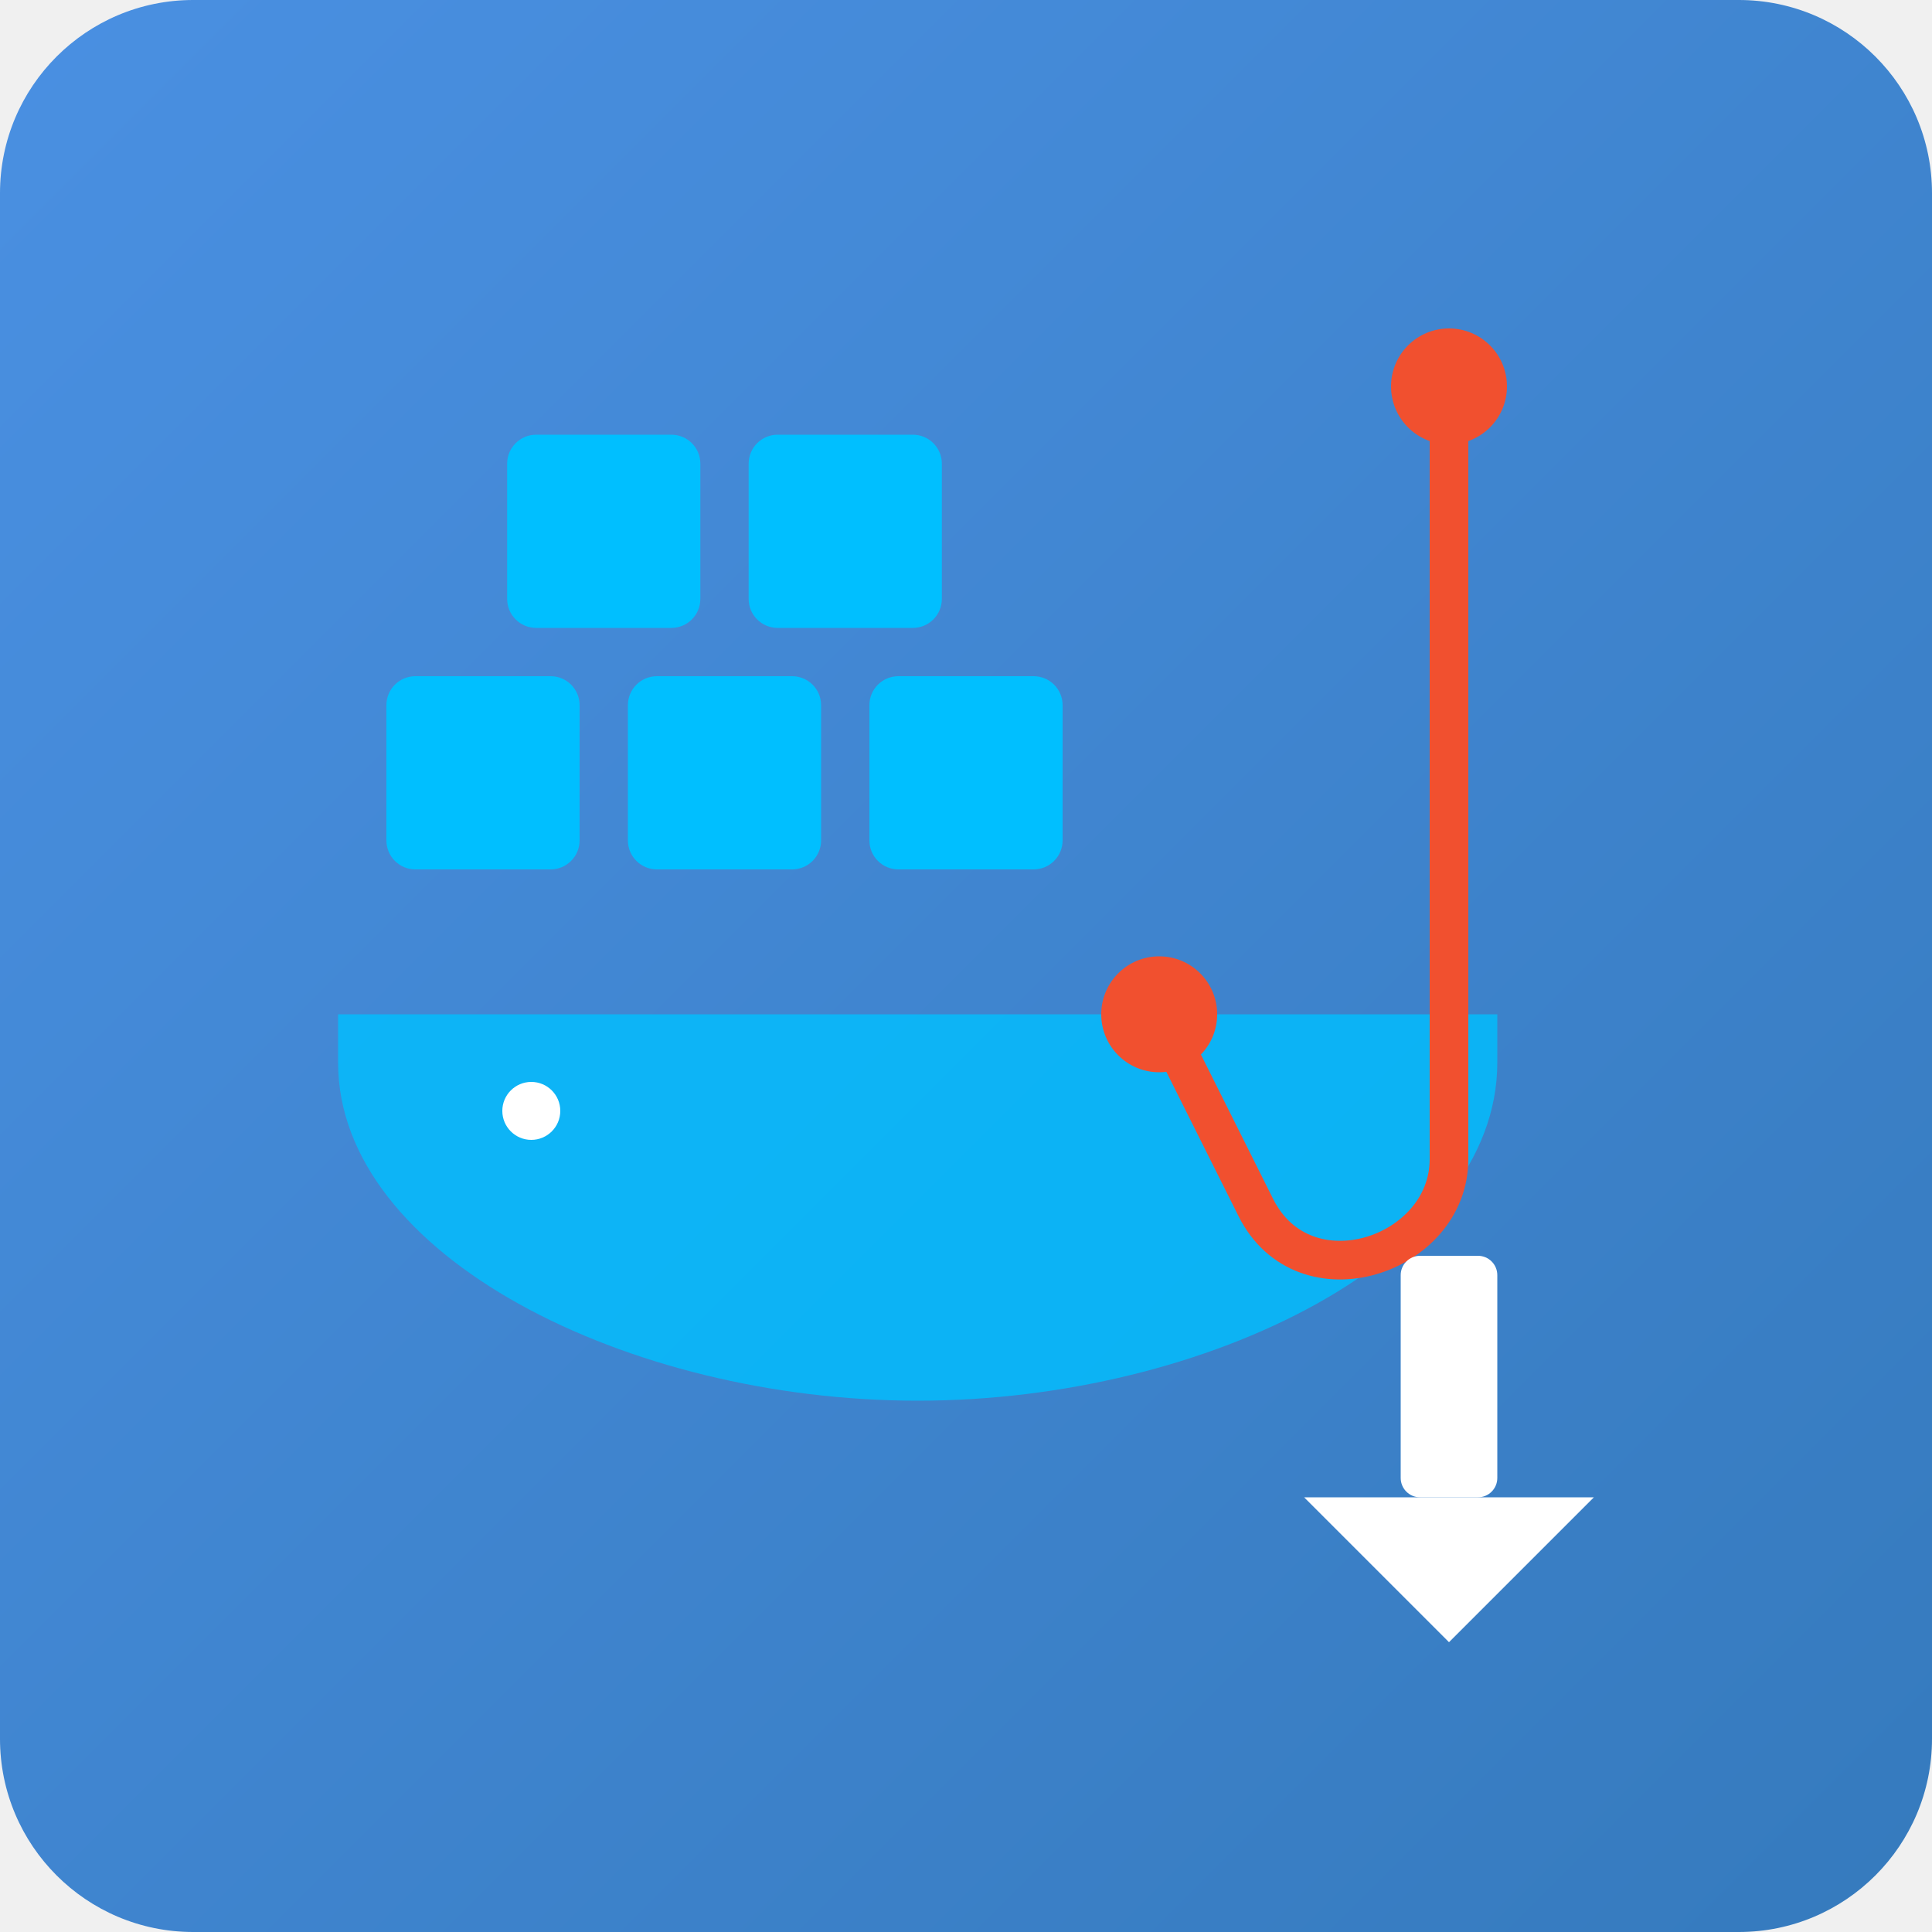
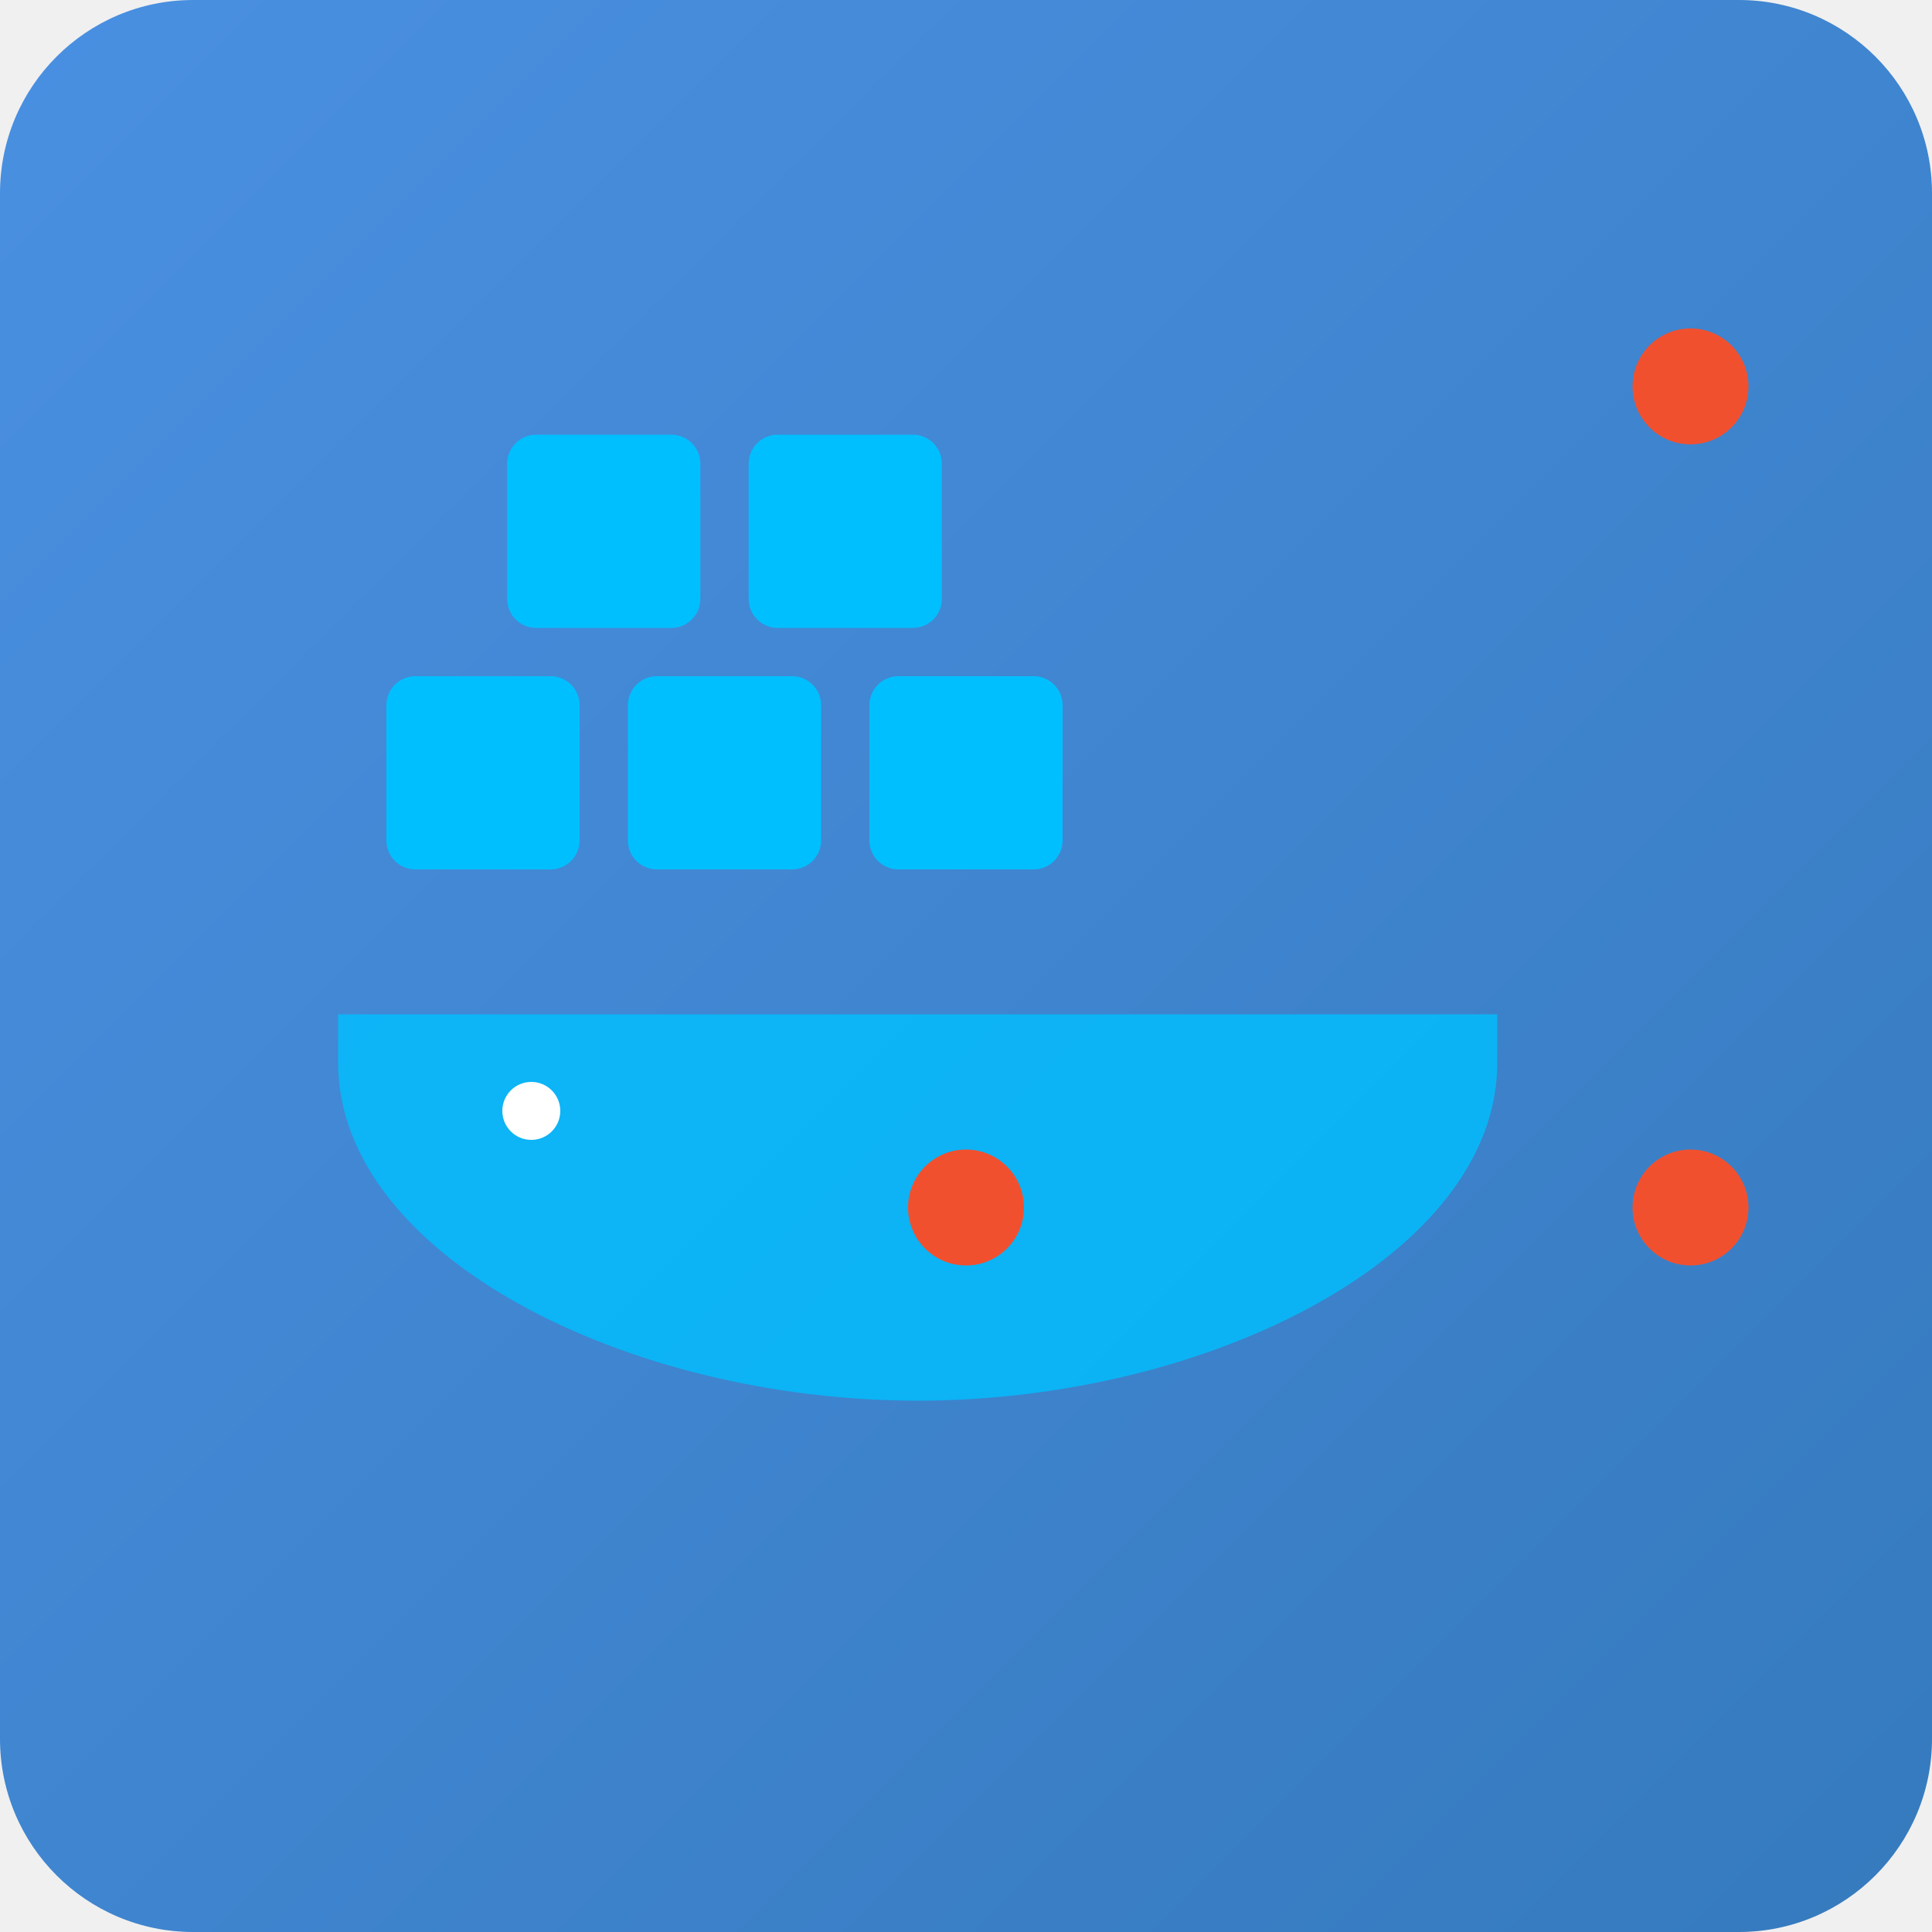
<svg xmlns="http://www.w3.org/2000/svg" width="200" height="200" viewBox="0 0 200 200">
  <defs>
    <linearGradient id="bgGradient" x1="0" y1="0" x2="1" y2="1">
      <stop offset="0%" stop-color="#4A90E2" />
      <stop offset="100%" stop-color="#357ABD" />
    </linearGradient>
  </defs>
  <rect width="200" height="200" rx="20" fill="url(#bgGradient)" />
  <g fill="#00BFFF">
    <rect x="40" y="70" width="20" height="20" rx="3" />
    <rect x="65" y="70" width="20" height="20" rx="3" />
    <rect x="90" y="70" width="20" height="20" rx="3" />
    <rect x="52.5" y="45" width="20" height="20" rx="3" />
    <rect x="77.5" y="45" width="20" height="20" rx="3" />
  </g>
  <path d="M35 110c0 20 30 35 60 35s60-15 60-35v-5H35v5z" fill="#00BFFF" opacity="0.8" />
  <circle cx="55" cy="115" r="3" fill="#fff" />
-   <path d="M150 40v80c0 10-15 15-20 5l-10-20" fill="none" stroke="#F1502F" stroke-width="4" stroke-linecap="round" />
-   <circle cx="150" cy="40" r="6" fill="#F1502F" />
-   <circle cx="120" cy="105" r="6" fill="#F1502F" />
-   <g fill="#FFFFFF">
-     <polygon points="135,155 150,170 165,155" />
-     <rect x="145" y="130" width="10" height="25" rx="2" />
-   </g>
+   <path d="M 97 128 q 155 -125 0 0" fill="none" stroke="#F1502F" stroke-width="4" />
+   <circle cx="175" cy="40" r="6" fill="#F1502F" />
+   <circle cx="100" cy="125" r="6" fill="#F1502F" />
+   <circle cx="175" cy="125" r="6" fill="#F1502F" />
+   <path d="M 175 40 q 0 175 0 0" fill="none" stroke="#F1502F" stroke-width="4" stroke-linecap="round" />
</svg>
